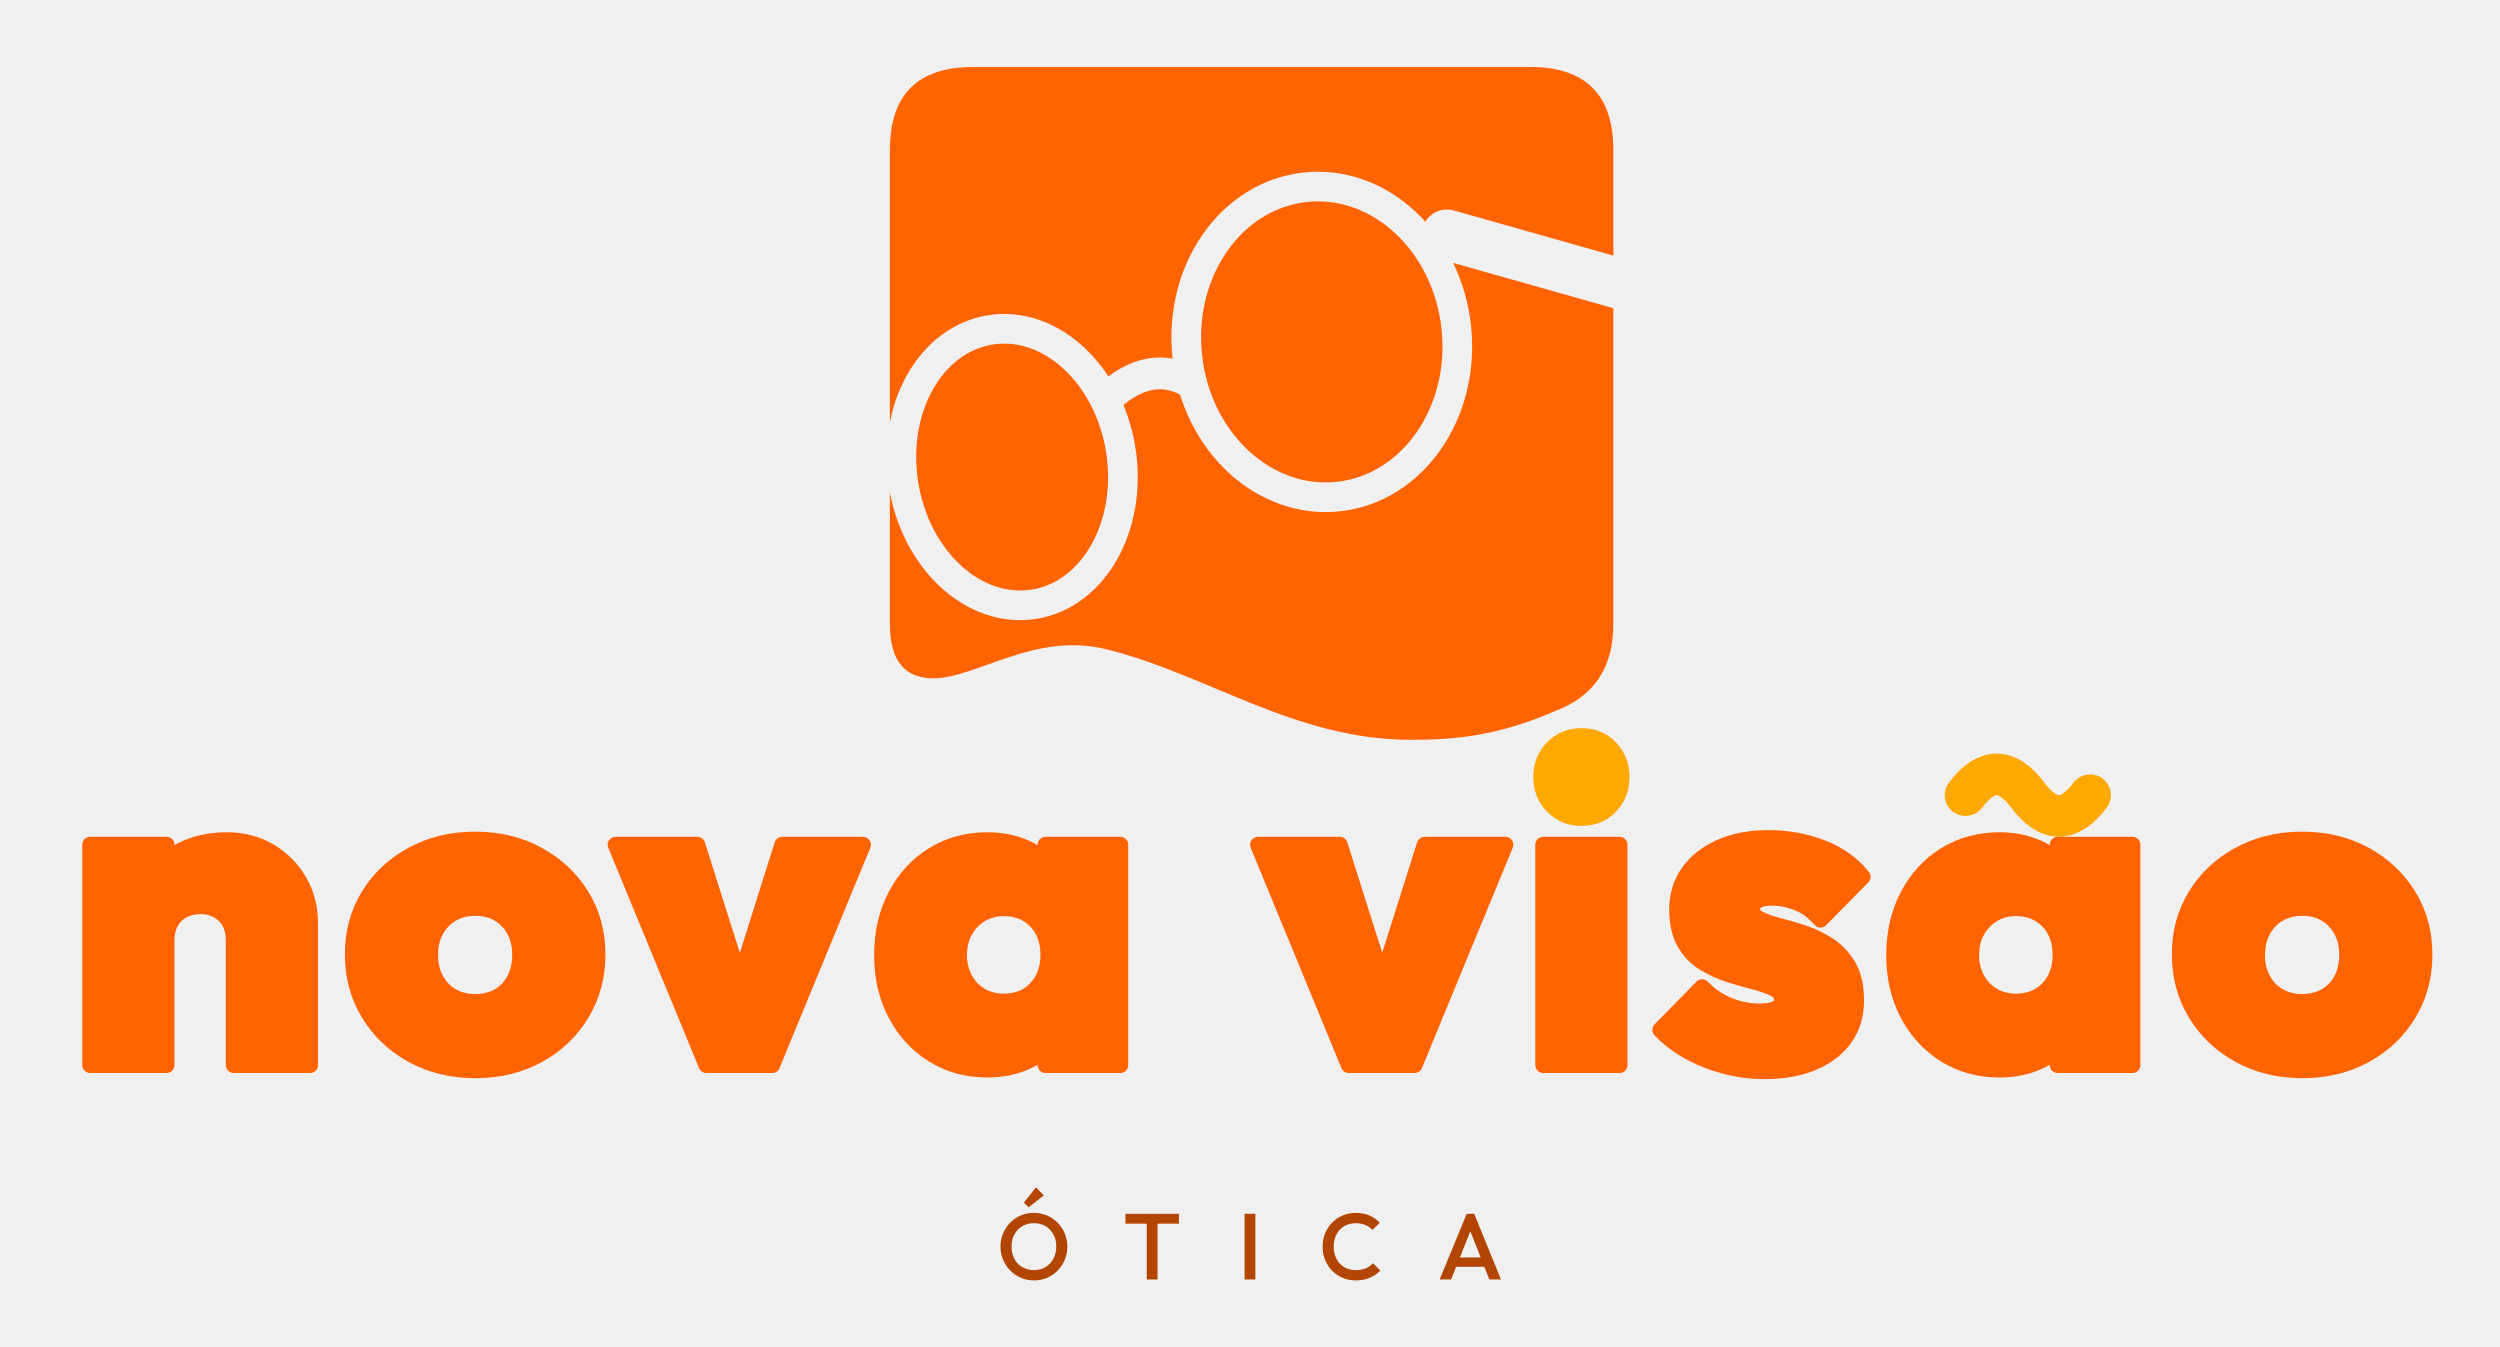
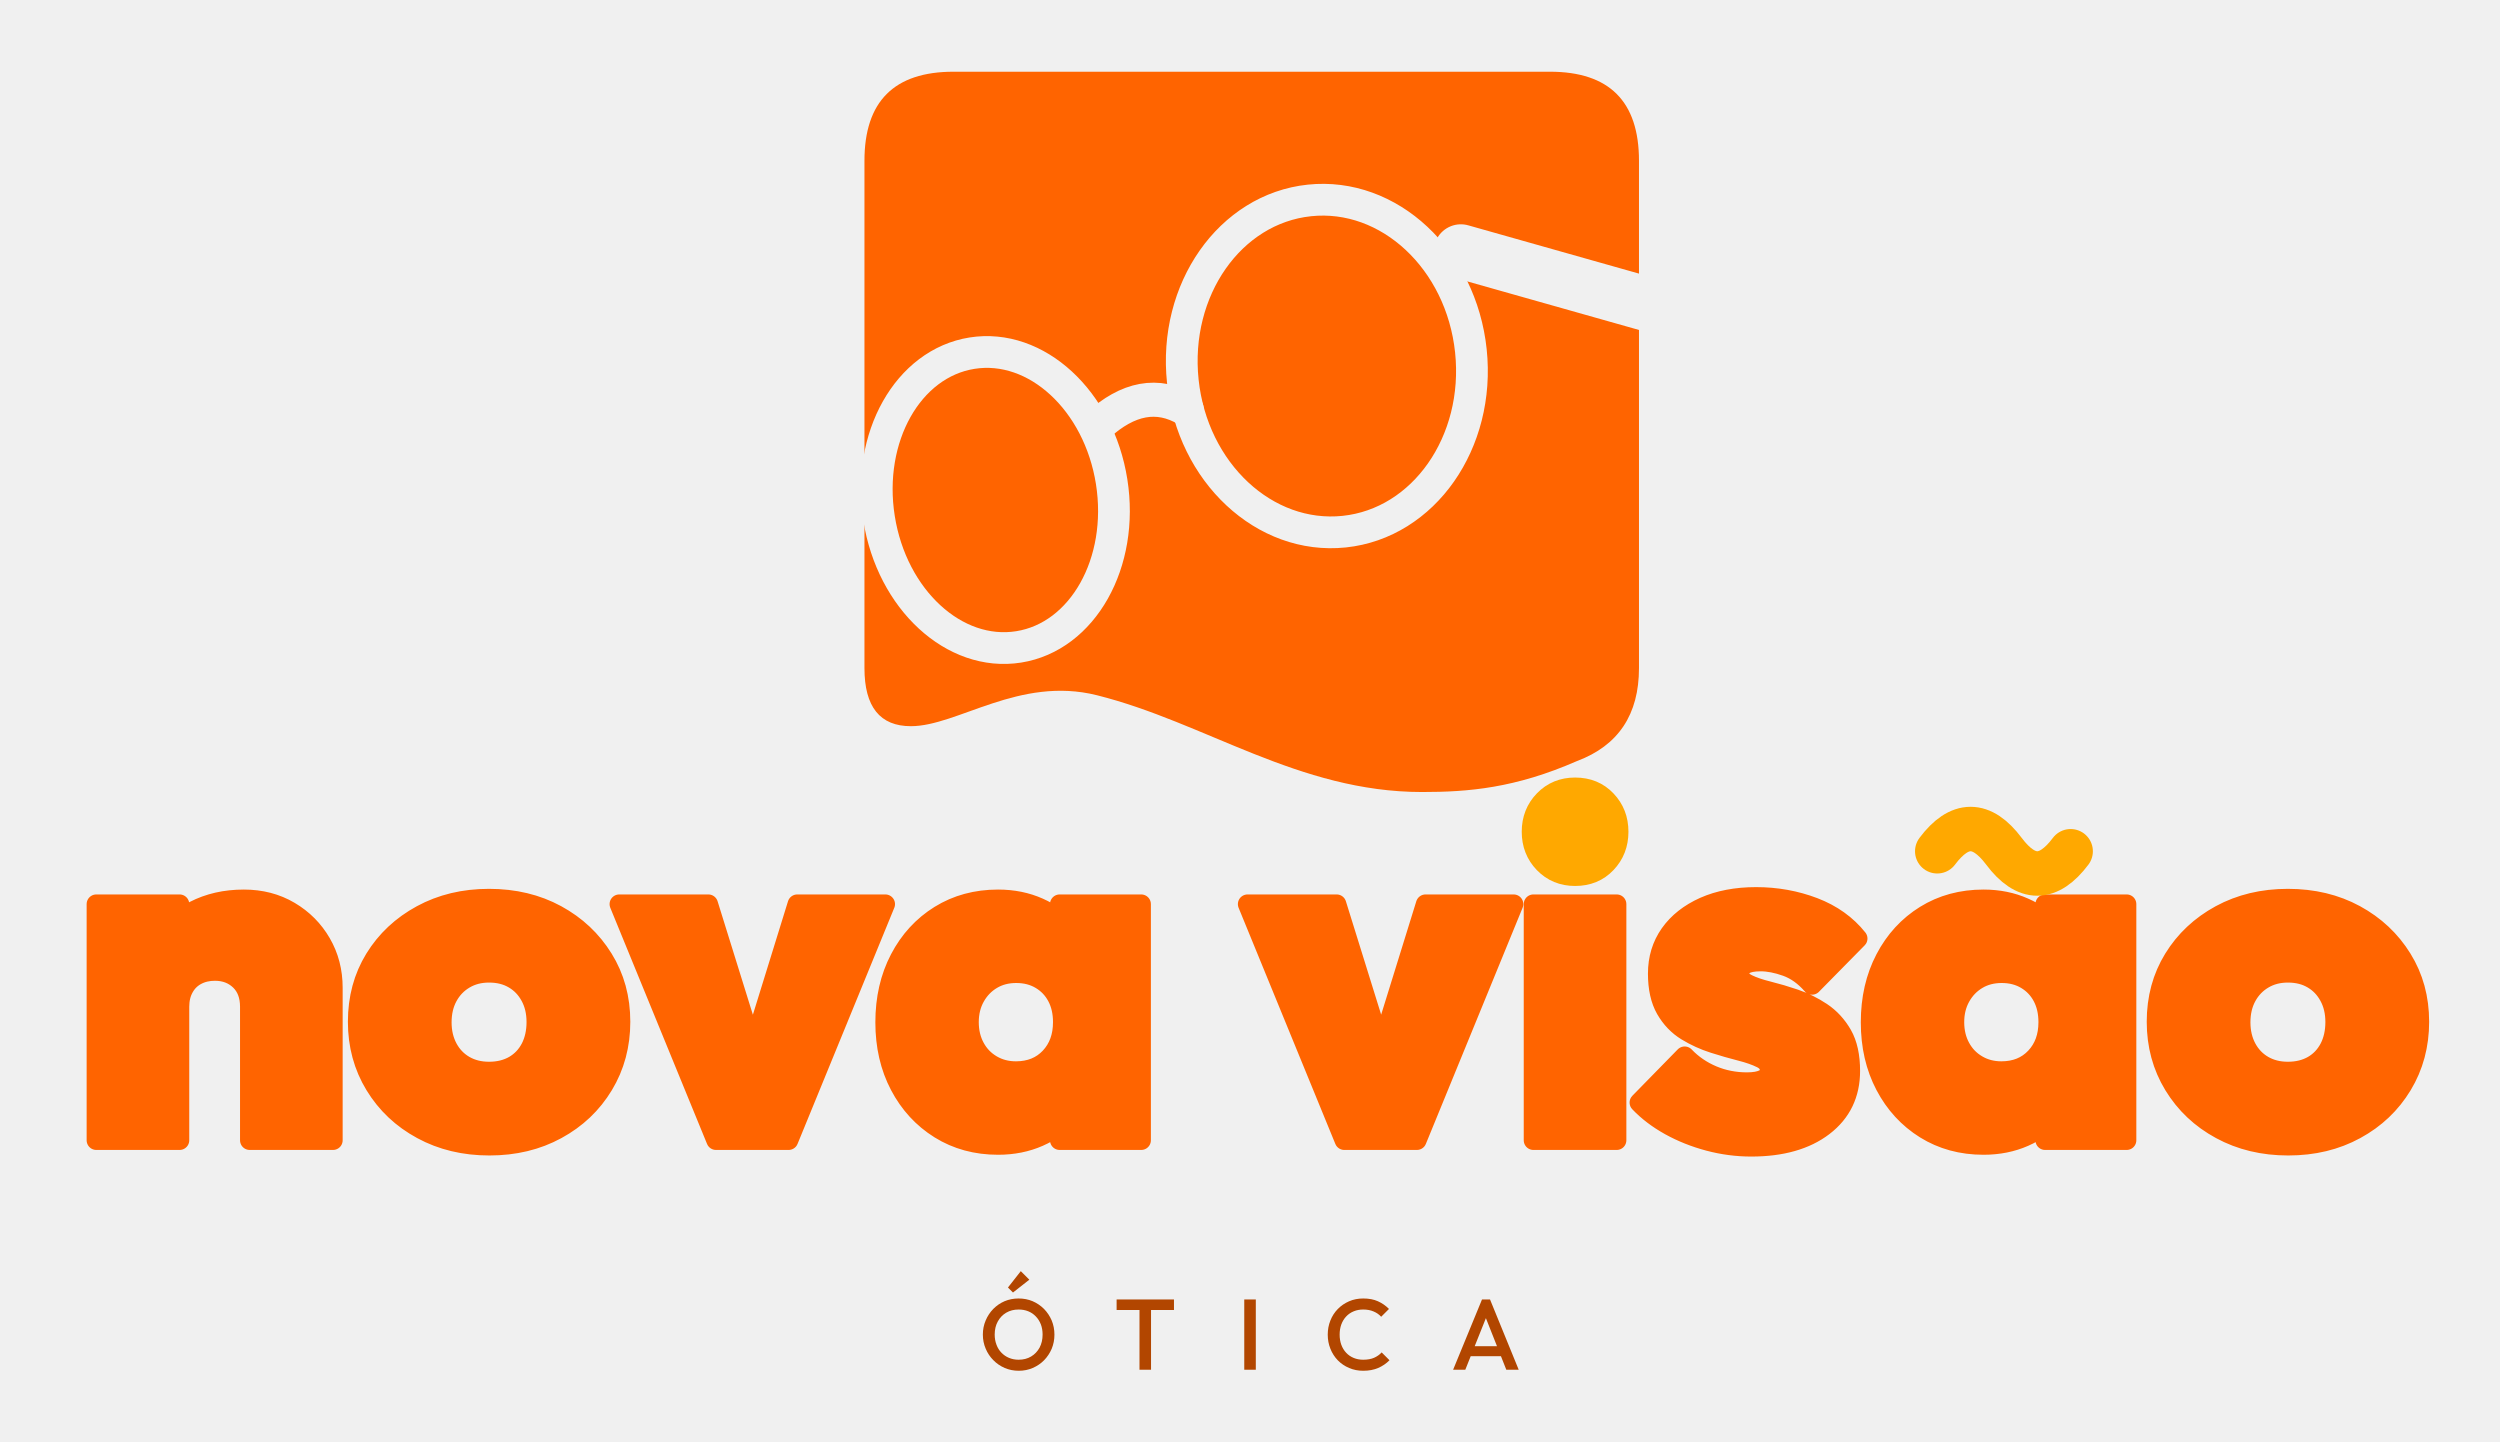
- <svg xmlns="http://www.w3.org/2000/svg" viewBox="0 0 373.2 201" role="img" aria-label="Nova Visão ótica">
+ <svg xmlns="http://www.w3.org/2000/svg" viewBox="0 0 348.6 201" role="img" aria-label="Nova Visão ótica">
  <defs>
    <mask id="k" maskUnits="userSpaceOnUse" x="-30" y="-30" width="170" height="170">
      <rect x="-30" y="-30" width="170" height="170" fill="#fff" />
      <g>
        <g fill="none" stroke="#000" stroke-width="4.1" stroke-linecap="round">
          <ellipse cx="16.9" cy="55.3" rx="15.2" ry="19.2" transform="rotate(-9 16.9 55.3)" />
          <ellipse cx="59.7" cy="38.0" rx="18.7" ry="21.5" transform="rotate(-6 59.7 38.0)" />
          <path d="M30.1 45.7Q36 40.3 41.6 43.6" stroke-width="4.4" />
        </g>
        <path d="M77 23.2L106 31.4" stroke="#000" stroke-width="7" stroke-linecap="round" fill="none" />
      </g>
    </mask>
  </defs>
-   <g transform="translate(132.84 10) scale(1.08)">
+   <g transform="translate(120.54 10) scale(1.08)">
    <g mask="url(#k)">
      <path d="M11.5 0H88.5Q100 0 100 11.5V77Q100 86 92 89C84 92.5 78 93 72 93C56 93 44 84 30 80.5C20 78 12 84.5 6 84.5Q0 84.5 0 77V11.5Q0 0 11.5 0Z" fill="#FF6400" />
    </g>
  </g>
-   <path d="M34.89 159.00L34.89 140.38Q34.89 138.02 33.49 136.65Q32.08 135.28 29.92 135.28Q28.44 135.28 27.29 135.90Q26.14 136.52 25.50 137.67Q24.86 138.82 24.86 140.38L20.43 138.30Q20.43 134.36 22.17 131.47Q23.90 128.59 26.95 127.00Q29.99 125.42 33.86 125.42Q37.44 125.42 40.25 127.09Q43.06 128.76 44.67 131.55Q46.29 134.34 46.29 137.79L46.29 159.00L34.89 159.00ZM13.46 159.00L13.46 126.10L24.86 126.10L24.86 159.00L13.46 159.00ZM70.96 159.77Q65.74 159.77 61.59 157.51Q57.45 155.25 55.06 151.32Q52.66 147.38 52.66 142.48Q52.66 137.58 55.03 133.71Q57.41 129.84 61.55 127.59Q65.69 125.33 70.92 125.33Q76.17 125.33 80.28 127.58Q84.40 129.82 86.80 133.70Q89.20 137.58 89.20 142.48Q89.20 147.38 86.82 151.32Q84.45 155.25 80.33 157.51Q76.21 159.77 70.96 159.77ZM70.92 149.57Q72.94 149.57 74.46 148.69Q75.98 147.81 76.81 146.21Q77.64 144.62 77.64 142.53Q77.64 140.44 76.78 138.86Q75.91 137.28 74.43 136.41Q72.94 135.53 70.92 135.53Q68.96 135.53 67.44 136.43Q65.92 137.33 65.07 138.91Q64.21 140.48 64.21 142.57Q64.21 144.62 65.07 146.21Q65.92 147.81 67.44 148.69Q68.96 149.57 70.92 149.57ZM105.45 159.00L91.89 126.10L104.10 126.10L112.85 153.74L108.05 153.74L116.77 126.10L128.83 126.10L115.27 159.00L105.45 159.00ZM147.42 159.67Q142.85 159.67 139.29 157.45Q135.73 155.23 133.70 151.37Q131.67 147.52 131.67 142.57Q131.67 137.60 133.70 133.72Q135.73 129.84 139.29 127.63Q142.85 125.42 147.42 125.42Q150.57 125.42 153.16 126.59Q155.74 127.76 157.40 129.82Q159.07 131.89 159.39 134.56L159.39 150.53Q159.07 153.20 157.41 155.27Q155.76 157.34 153.17 158.51Q150.57 159.67 147.42 159.67ZM149.84 149.51Q152.84 149.51 154.67 147.56Q156.50 145.61 156.50 142.55Q156.50 140.48 155.68 138.93Q154.86 137.38 153.36 136.48Q151.86 135.58 149.88 135.58Q147.93 135.58 146.43 136.48Q144.93 137.38 144.05 138.96Q143.17 140.53 143.17 142.55Q143.17 144.57 144.03 146.14Q144.88 147.72 146.41 148.62Q147.93 149.51 149.84 149.51ZM156.07 159.00L156.07 150.17L157.73 142.14L156.07 134.19L156.07 126.10L167.24 126.10L167.24 159.00L156.07 159.00ZM201.34 159.00L187.79 126.10L200.00 126.10L208.75 153.74L203.94 153.74L212.67 126.10L224.73 126.10L211.17 159.00L201.34 159.00ZM263.34 159.91Q260.36 159.91 257.45 159.13Q254.54 158.35 252.06 156.97Q249.58 155.58 247.84 153.74L254.09 147.36Q255.73 149.08 257.96 150.03Q260.20 150.99 262.78 150.99Q264.34 150.99 265.18 150.55Q266.02 150.11 266.02 149.30Q266.02 148.18 264.88 147.61Q263.74 147.03 261.96 146.57Q260.17 146.12 258.19 145.49Q256.21 144.86 254.40 143.77Q252.60 142.67 251.48 140.74Q250.36 138.80 250.36 135.77Q250.36 132.62 252.04 130.23Q253.72 127.85 256.80 126.47Q259.87 125.10 264.00 125.10Q268.23 125.10 271.99 126.55Q275.76 128.00 278.06 130.90L271.76 137.29Q270.16 135.44 268.21 134.73Q266.25 134.01 264.58 134.01Q263.01 134.01 262.28 134.48Q261.55 134.95 261.55 135.72Q261.55 136.65 262.68 137.20Q263.80 137.76 265.58 138.21Q267.36 138.65 269.32 139.32Q271.28 139.98 273.06 141.16Q274.84 142.34 275.96 144.29Q277.08 146.23 277.08 149.34Q277.08 154.19 273.37 157.05Q269.65 159.91 263.34 159.91ZM298.51 159.67Q293.94 159.67 290.38 157.45Q286.82 155.23 284.79 151.37Q282.76 147.52 282.76 142.57Q282.76 137.60 284.79 133.72Q286.82 129.84 290.38 127.63Q293.94 125.42 298.51 125.42Q301.66 125.42 304.25 126.59Q306.83 127.76 308.50 129.82Q310.16 131.89 310.48 134.56L310.48 150.53Q310.16 153.20 308.51 155.27Q306.85 157.34 304.26 158.51Q301.66 159.67 298.51 159.67ZM300.93 149.51Q303.93 149.51 305.76 147.56Q307.59 145.61 307.59 142.55Q307.59 140.48 306.77 138.93Q305.95 137.38 304.45 136.48Q302.95 135.58 300.97 135.58Q299.02 135.58 297.52 136.48Q296.02 137.38 295.14 138.96Q294.26 140.53 294.26 142.55Q294.26 144.57 295.12 146.14Q295.98 147.72 297.50 148.62Q299.02 149.51 300.93 149.51ZM307.17 159.00L307.17 150.17L308.82 142.14L307.17 134.19L307.17 126.10L318.33 126.10L318.33 159.00L307.17 159.00ZM343.70 159.77Q338.47 159.77 334.33 157.51Q330.18 155.25 327.79 151.32Q325.39 147.38 325.39 142.48Q325.39 137.58 327.76 133.71Q330.14 129.84 334.28 127.59Q338.42 125.33 343.65 125.33Q348.90 125.33 353.02 127.58Q357.14 129.82 359.53 133.70Q361.93 137.58 361.93 142.48Q361.93 147.38 359.56 151.32Q357.18 155.25 353.06 157.51Q348.94 159.77 343.70 159.77ZM343.65 149.57Q345.67 149.57 347.19 148.69Q348.71 147.81 349.54 146.21Q350.38 144.62 350.38 142.53Q350.38 140.44 349.51 138.86Q348.65 137.28 347.16 136.41Q345.67 135.53 343.65 135.53Q341.70 135.53 340.18 136.43Q338.65 137.33 337.80 138.91Q336.94 140.48 336.94 142.57Q336.94 144.62 337.80 146.21Q338.65 147.81 340.18 148.69Q341.70 149.57 343.65 149.57ZM230.37 159.00L230.37 126.10L241.77 126.10L241.77 159.00L230.37 159.00Z" fill="#FF6400" stroke="#FF6400" stroke-width="2.36" stroke-linejoin="round" />
-   <path d="M236.07 122.11Q233.49 122.11 231.78 120.34Q230.07 118.58 230.07 116.00Q230.07 113.41 231.78 111.65Q233.49 109.88 236.07 109.88Q238.72 109.88 240.39 111.65Q242.07 113.41 242.07 116.00Q242.07 118.58 240.39 120.34Q238.72 122.11 236.07 122.11Z" fill="#FFA800" stroke="#FFA800" stroke-width="2.36" stroke-linejoin="round" />
-   <path d="M293.41 118.7Q298.06 112.5 302.71 118.7T312.01 118.7" fill="none" stroke="#FFA800" stroke-width="6.2" stroke-linecap="round" />
-   <path d="M154.36 191.14Q153.31 191.14 152.40 190.75Q151.49 190.36 150.81 189.66Q150.12 188.97 149.74 188.05Q149.35 187.14 149.35 186.09Q149.35 185.04 149.74 184.13Q150.12 183.22 150.80 182.52Q151.48 181.83 152.38 181.44Q153.29 181.06 154.34 181.06Q155.39 181.06 156.29 181.44Q157.19 181.83 157.88 182.52Q158.56 183.22 158.95 184.13Q159.33 185.05 159.33 186.10Q159.33 187.15 158.95 188.07Q158.56 188.98 157.88 189.67Q157.21 190.36 156.30 190.75Q155.40 191.14 154.36 191.14ZM154.34 189.60Q155.33 189.60 156.08 189.15Q156.83 188.70 157.25 187.91Q157.68 187.12 157.68 186.09Q157.68 185.32 157.44 184.68Q157.19 184.04 156.74 183.57Q156.30 183.10 155.69 182.85Q155.08 182.60 154.34 182.60Q153.36 182.60 152.61 183.04Q151.86 183.48 151.43 184.27Q151.00 185.05 151.00 186.09Q151.00 186.86 151.25 187.51Q151.49 188.16 151.93 188.62Q152.38 189.08 152.99 189.34Q153.61 189.60 154.34 189.60ZM153.55 180.23L152.85 179.53L154.64 177.25L155.83 178.44L153.55 180.23ZM171.19 191.00L171.19 181.48L172.80 181.48L172.80 191.00L171.19 191.00ZM168.00 182.67L168.00 181.20L175.99 181.20L175.99 182.67L168.00 182.67ZM185.79 191.00L185.79 181.20L187.40 181.20L187.40 191.00L185.79 191.00ZM202.38 191.14Q201.32 191.14 200.42 190.75Q199.51 190.37 198.84 189.68Q198.17 188.98 197.81 188.07Q197.44 187.15 197.44 186.10Q197.44 185.05 197.81 184.13Q198.17 183.22 198.84 182.53Q199.51 181.84 200.42 181.45Q201.32 181.06 202.38 181.06Q203.57 181.06 204.44 181.45Q205.31 181.84 205.98 182.52L204.89 183.61Q204.46 183.13 203.83 182.87Q203.21 182.60 202.38 182.60Q201.66 182.60 201.05 182.85Q200.45 183.10 200.01 183.57Q199.57 184.04 199.33 184.69Q199.09 185.33 199.09 186.10Q199.09 186.87 199.33 187.51Q199.57 188.16 200.01 188.63Q200.45 189.10 201.05 189.35Q201.66 189.60 202.38 189.60Q203.28 189.60 203.90 189.33Q204.53 189.05 204.96 188.58L206.05 189.67Q205.38 190.36 204.47 190.75Q203.56 191.14 202.38 191.14ZM214.91 191.00L218.95 181.20L220.07 181.20L224.07 191.00L222.33 191.00L219.20 183.06L219.79 183.06L216.62 191.00L214.91 191.00ZM216.90 189.11L216.90 187.71L222.10 187.71L222.10 189.11L216.90 189.11Z" fill="#B24600" />
+   <path d="M34.82 159.00L34.82 140.38Q34.82 138.07 33.45 136.74Q32.07 135.41 29.97 135.41Q28.53 135.41 27.41 136.01Q26.29 136.61 25.67 137.74Q25.04 138.86 25.04 140.38L20.53 138.28Q20.53 134.32 22.27 131.44Q24.01 128.55 27.07 126.97Q30.13 125.39 34.00 125.39Q37.58 125.39 40.39 127.05Q43.20 128.71 44.81 131.49Q46.43 134.28 46.43 137.74L46.43 159.00L34.82 159.00ZM13.43 159.00L13.43 126.07L25.04 126.07L25.04 159.00L13.43 159.00ZM68.24 159.77Q62.98 159.77 58.82 157.51Q54.66 155.26 52.26 151.32Q49.86 147.38 49.86 142.47Q49.86 137.55 52.23 133.68Q54.61 129.81 58.77 127.55Q62.93 125.29 68.19 125.29Q73.46 125.29 77.60 127.54Q81.73 129.79 84.13 133.67Q86.54 137.55 86.54 142.47Q86.54 147.38 84.16 151.32Q81.78 155.26 77.64 157.51Q73.51 159.77 68.24 159.77ZM68.19 149.40Q70.17 149.40 71.66 148.55Q73.14 147.69 73.96 146.13Q74.77 144.56 74.77 142.51Q74.77 140.47 73.92 138.92Q73.08 137.37 71.62 136.52Q70.17 135.66 68.19 135.66Q66.27 135.66 64.79 136.54Q63.30 137.42 62.46 138.97Q61.62 140.51 61.62 142.56Q61.62 144.56 62.46 146.13Q63.30 147.69 64.79 148.55Q66.27 149.40 68.19 149.40ZM99.84 159.00L86.35 126.07L98.77 126.07L107.39 153.78L102.59 153.78L111.17 126.07L123.45 126.07L109.96 159.00L99.84 159.00ZM139.17 159.67Q134.60 159.67 131.03 157.45Q127.47 155.23 125.44 151.37Q123.41 147.51 123.41 142.55Q123.41 137.57 125.44 133.69Q127.47 129.81 131.03 127.60Q134.60 125.39 139.17 125.39Q142.29 125.39 144.86 126.54Q147.43 127.68 149.09 129.71Q150.76 131.74 151.10 134.37L151.10 150.70Q150.76 153.33 149.10 155.36Q147.45 157.39 144.87 158.53Q142.29 159.67 139.17 159.67ZM141.66 149.34Q144.59 149.34 146.39 147.43Q148.18 145.53 148.18 142.53Q148.18 140.51 147.38 139.00Q146.58 137.48 145.11 136.60Q143.64 135.72 141.70 135.72Q139.79 135.72 138.32 136.60Q136.85 137.48 135.99 139.02Q135.13 140.56 135.13 142.53Q135.13 144.50 135.97 146.04Q136.80 147.58 138.30 148.46Q139.79 149.34 141.66 149.34ZM147.76 159.00L147.76 150.16L149.43 142.13L147.76 134.16L147.76 126.07L159.13 126.07L159.13 159.00L147.76 159.00ZM187.45 159.00L173.96 126.07L186.38 126.07L195.00 153.78L190.19 153.78L198.78 126.07L211.06 126.07L197.57 159.00L187.45 159.00ZM244.19 159.92Q241.20 159.92 238.27 159.14Q235.34 158.36 232.83 156.97Q230.33 155.58 228.58 153.74L234.91 147.27Q236.55 148.98 238.79 149.93Q241.03 150.88 243.60 150.88Q245.11 150.88 245.93 150.46Q246.74 150.04 246.74 149.26Q246.74 148.16 245.60 147.60Q244.46 147.03 242.69 146.58Q240.92 146.13 238.94 145.50Q236.96 144.87 235.17 143.78Q233.37 142.68 232.25 140.74Q231.14 138.80 231.14 135.76Q231.14 132.61 232.83 130.21Q234.52 127.82 237.62 126.43Q240.73 125.05 244.87 125.05Q249.12 125.05 252.93 126.50Q256.73 127.96 259.05 130.87L252.67 137.35Q251.06 135.50 249.09 134.79Q247.13 134.09 245.50 134.09Q243.96 134.09 243.26 134.54Q242.56 134.99 242.56 135.74Q242.56 136.64 243.68 137.19Q244.79 137.74 246.57 138.18Q248.34 138.62 250.29 139.28Q252.24 139.95 254.02 141.13Q255.79 142.32 256.91 144.27Q258.02 146.22 258.02 149.33Q258.02 154.20 254.28 157.06Q250.54 159.92 244.19 159.92ZM276.58 159.67Q272.01 159.67 268.44 157.45Q264.88 155.23 262.85 151.37Q260.82 147.51 260.82 142.55Q260.82 137.57 262.85 133.69Q264.88 129.81 268.44 127.60Q272.01 125.39 276.58 125.39Q279.70 125.39 282.27 126.54Q284.85 127.68 286.51 129.71Q288.17 131.74 288.51 134.37L288.51 150.70Q288.17 153.33 286.52 155.36Q284.86 157.39 282.28 158.53Q279.70 159.67 276.58 159.67ZM279.07 149.34Q282.00 149.34 283.80 147.43Q285.59 145.53 285.59 142.53Q285.59 140.51 284.79 139.00Q283.99 137.48 282.52 136.60Q281.05 135.72 279.12 135.72Q277.20 135.72 275.73 136.60Q274.26 137.48 273.40 139.02Q272.54 140.56 272.54 142.53Q272.54 144.50 273.38 146.04Q274.21 147.58 275.71 148.46Q277.20 149.34 279.07 149.34ZM285.17 159.00L285.17 150.16L286.84 142.13L285.17 134.16L285.17 126.07L296.54 126.07L296.54 159.00L285.17 159.00ZM319.07 159.77Q313.81 159.77 309.65 157.51Q305.49 155.26 303.09 151.32Q300.69 147.38 300.69 142.47Q300.69 137.55 303.07 133.68Q305.45 129.81 309.60 127.55Q313.76 125.29 319.02 125.29Q324.29 125.29 328.43 127.54Q332.56 129.79 334.96 133.67Q337.37 137.55 337.37 142.47Q337.37 147.38 334.99 151.32Q332.61 155.26 328.47 157.51Q324.34 159.77 319.07 159.77ZM319.02 149.40Q321.00 149.40 322.49 148.55Q323.97 147.69 324.79 146.13Q325.60 144.56 325.60 142.51Q325.60 140.47 324.75 138.92Q323.91 137.37 322.45 136.52Q321.00 135.66 319.02 135.66Q317.10 135.66 315.62 136.54Q314.13 137.42 313.29 138.97Q312.45 140.51 312.45 142.56Q312.45 144.56 313.29 146.13Q314.13 147.69 315.62 148.55Q317.10 149.40 319.02 149.40ZM213.82 159.00L213.82 126.07L225.43 126.07L225.43 159.00L213.82 159.00Z" fill="#FF6400" stroke="#FF6400" stroke-width="2.7" stroke-linejoin="round" />
+   <path d="M219.63 122.19Q217.01 122.19 215.27 120.39Q213.54 118.60 213.54 115.98Q213.54 113.36 215.27 111.57Q217.01 109.77 219.63 109.77Q222.31 109.77 224.01 111.57Q225.72 113.36 225.72 115.98Q225.72 118.60 224.01 120.39Q222.31 122.19 219.63 122.19Z" fill="#FFA800" stroke="#FFA800" stroke-width="2.7" stroke-linejoin="round" />
+   <path d="M270.13 118.7Q274.78 112.5 279.43 118.7T288.73 118.7" fill="none" stroke="#FFA800" stroke-width="6.2" stroke-linecap="round" />
+   <path d="M142.06 191.14Q141.01 191.14 140.10 190.75Q139.19 190.36 138.51 189.66Q137.82 188.97 137.44 188.05Q137.05 187.14 137.05 186.09Q137.05 185.04 137.44 184.13Q137.82 183.22 138.50 182.52Q139.18 181.83 140.08 181.44Q140.99 181.06 142.04 181.06Q143.09 181.06 143.99 181.44Q144.89 181.83 145.58 182.52Q146.26 183.22 146.65 184.13Q147.03 185.05 147.03 186.10Q147.03 187.15 146.65 188.07Q146.26 188.98 145.59 189.67Q144.91 190.36 144.00 190.75Q143.10 191.14 142.06 191.14ZM142.04 189.60Q143.03 189.60 143.78 189.15Q144.53 188.70 144.96 187.91Q145.38 187.12 145.38 186.09Q145.38 185.32 145.14 184.68Q144.89 184.04 144.44 183.57Q144.00 183.10 143.39 182.85Q142.78 182.60 142.04 182.60Q141.06 182.60 140.31 183.04Q139.56 183.48 139.13 184.27Q138.70 185.05 138.70 186.09Q138.70 186.86 138.95 187.51Q139.19 188.16 139.64 188.62Q140.08 189.08 140.69 189.34Q141.31 189.60 142.04 189.60ZM141.25 180.23L140.55 179.53L142.34 177.25L143.53 178.44L141.25 180.23ZM158.89 191.00L158.89 181.48L160.50 181.48L160.50 191.00L158.89 191.00ZM155.70 182.67L155.70 181.20L163.70 181.20L163.70 182.67L155.70 182.67ZM173.50 191.00L173.50 181.20L175.11 181.20L175.11 191.00L173.50 191.00ZM190.09 191.14Q189.02 191.14 188.12 190.75Q187.22 190.37 186.54 189.68Q185.87 188.98 185.51 188.07Q185.14 187.15 185.14 186.10Q185.14 185.05 185.51 184.13Q185.87 183.22 186.54 182.53Q187.22 181.84 188.12 181.45Q189.02 181.06 190.09 181.06Q191.28 181.06 192.14 181.45Q193.01 181.84 193.68 182.52L192.59 183.61Q192.16 183.13 191.53 182.87Q190.91 182.60 190.09 182.60Q189.36 182.60 188.76 182.85Q188.15 183.10 187.71 183.57Q187.27 184.04 187.03 184.69Q186.80 185.33 186.80 186.10Q186.80 186.87 187.03 187.51Q187.27 188.16 187.71 188.63Q188.15 189.10 188.76 189.35Q189.36 189.60 190.09 189.60Q190.98 189.60 191.60 189.33Q192.23 189.05 192.66 188.58L193.75 189.67Q193.08 190.36 192.17 190.75Q191.26 191.14 190.09 191.14ZM202.62 191.00L206.65 181.20L207.77 181.20L211.77 191.00L210.04 191.00L206.90 183.06L207.49 183.06L204.32 191.00L202.62 191.00ZM204.60 189.11L204.60 187.71L209.80 187.71L209.80 189.11L204.60 189.11Z" fill="#B24600" />
</svg>
